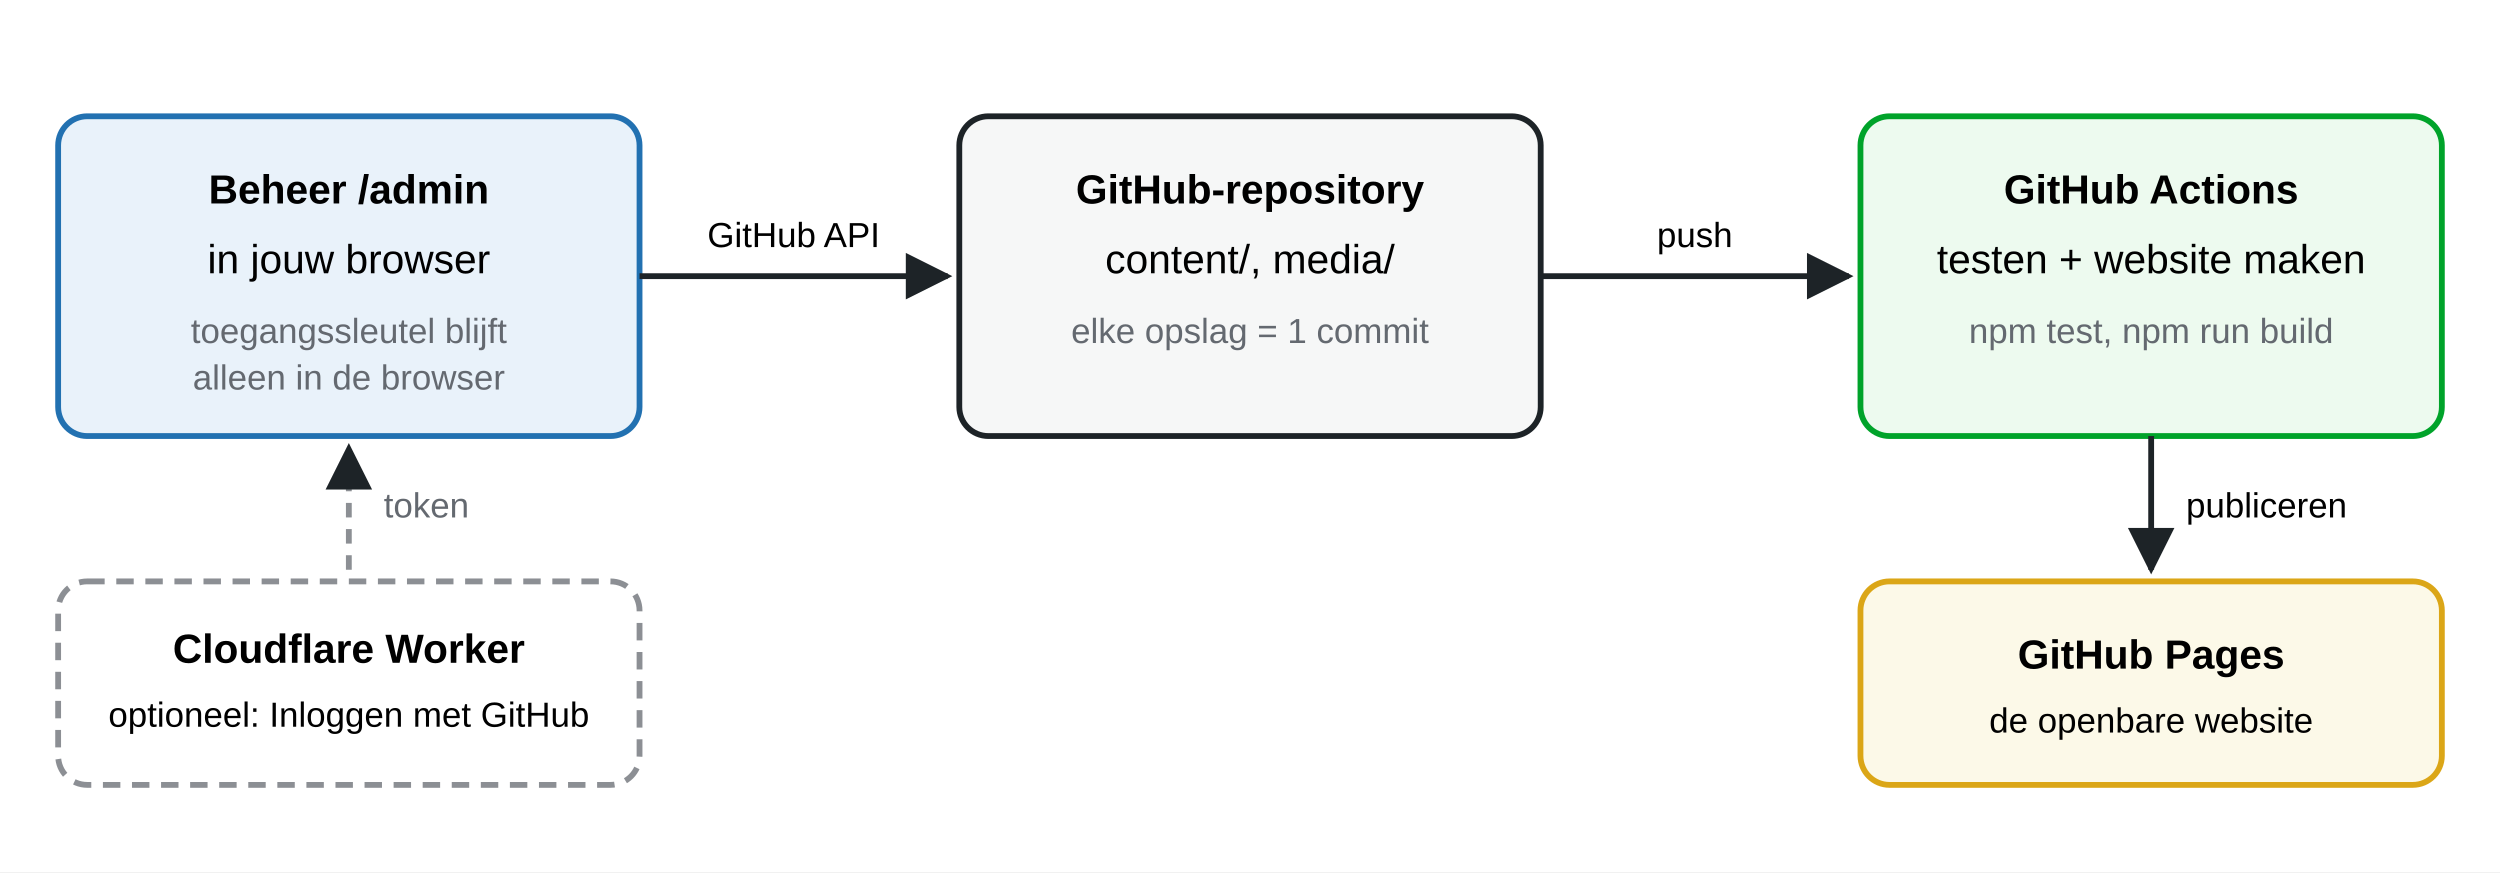
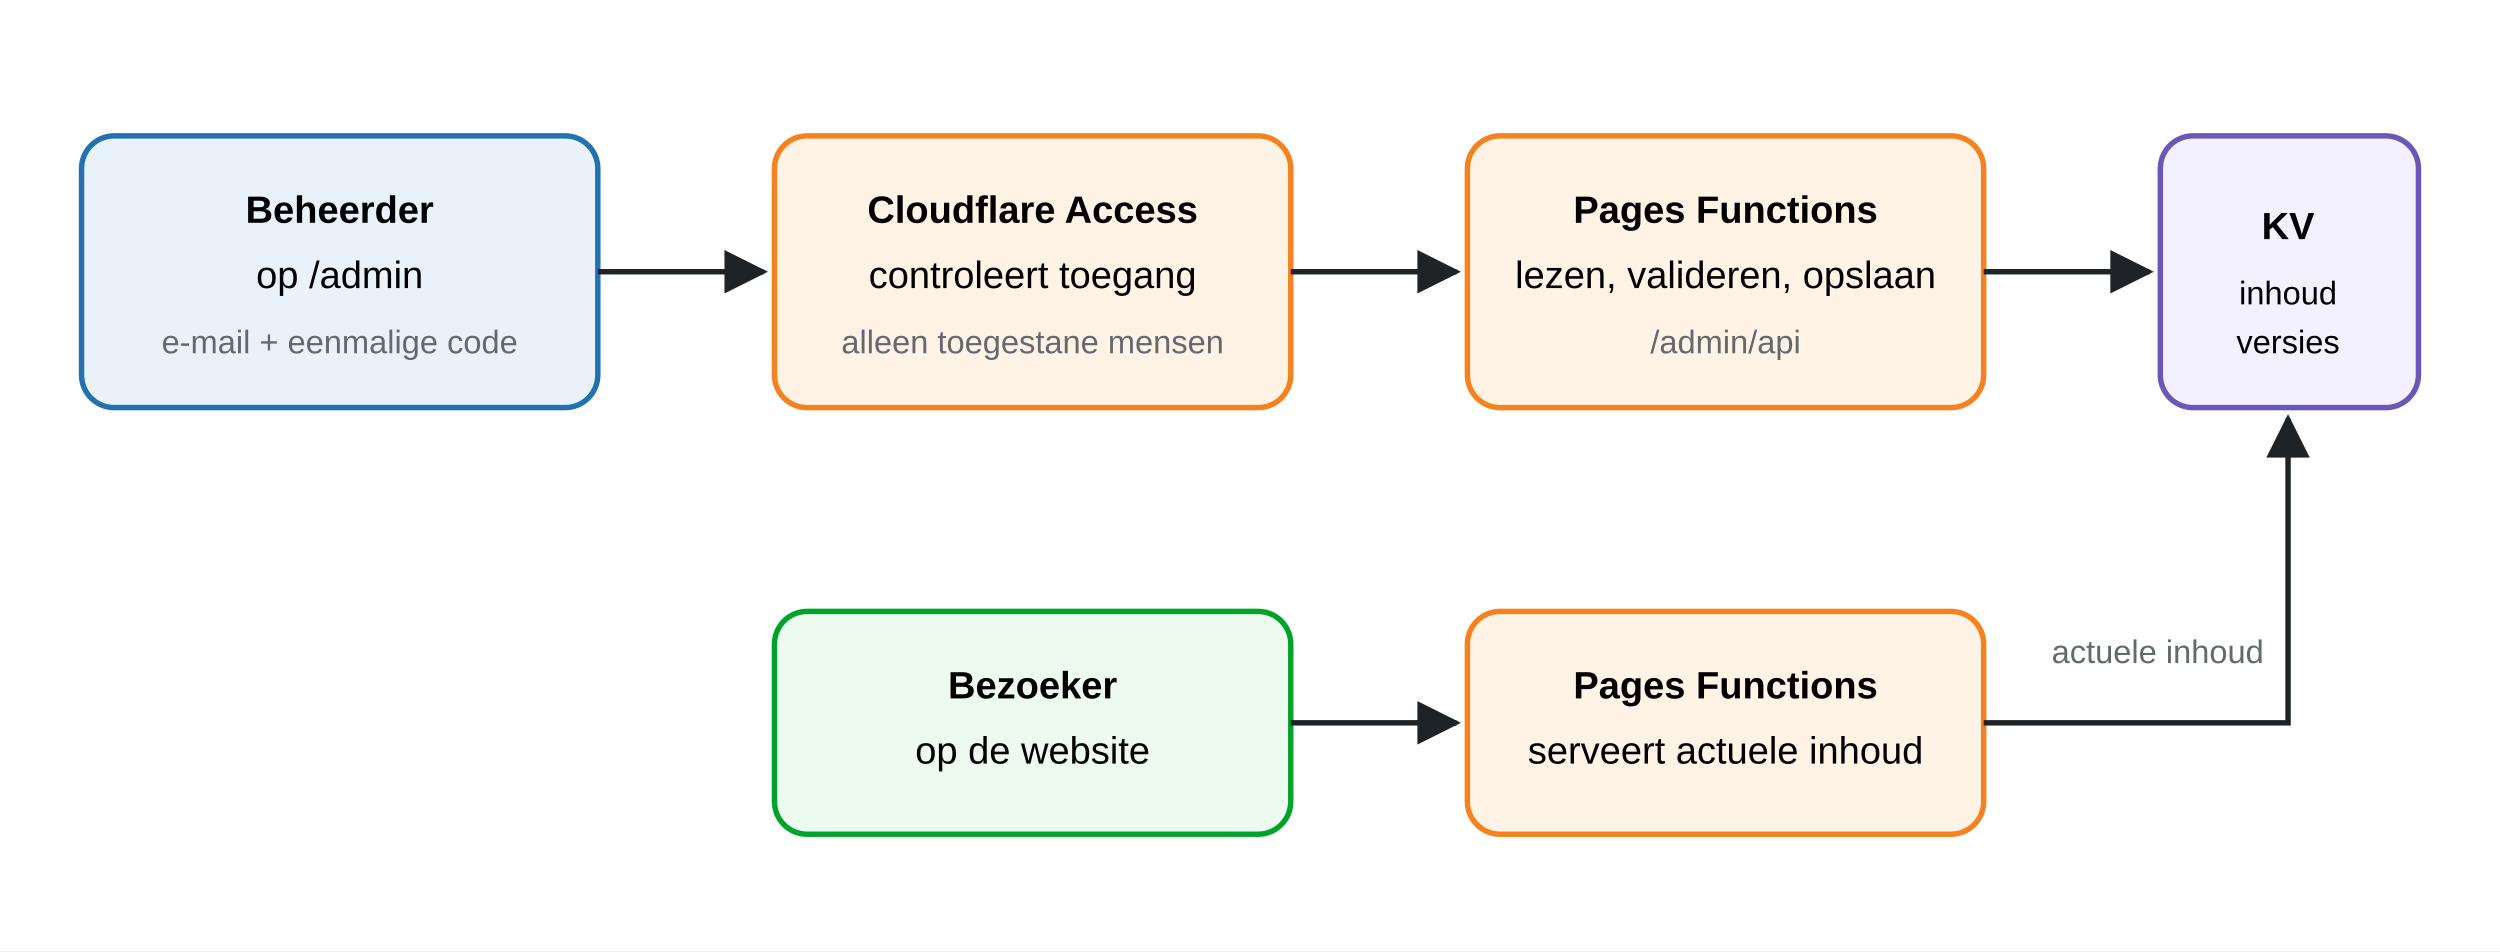
- <svg xmlns="http://www.w3.org/2000/svg" viewBox="0 0 860 300" font-family="Segoe UI, Arial, sans-serif" font-size="14">
-   <rect width="860" height="300" fill="#ffffff" />
+ <svg xmlns="http://www.w3.org/2000/svg" viewBox="0 0 920 350" font-family="Segoe UI, Arial, sans-serif" font-size="14">
+   <rect width="920" height="350" fill="#ffffff" />
  <defs>
    <marker id="pijl" viewBox="0 0 10 10" refX="9" refY="5" markerWidth="8" markerHeight="8" orient="auto">
      <path d="M0 0 L10 5 L0 10 z" fill="#1d2327" />
    </marker>
  </defs>
-   <rect x="20" y="40" width="200" height="110" rx="10" fill="#e9f2fa" stroke="#2271b1" stroke-width="2" />
-   <text x="120" y="70" text-anchor="middle" font-weight="700">Beheer /admin</text>
-   <text x="120" y="94" text-anchor="middle">in jouw browser</text>
-   <text x="120" y="118" text-anchor="middle" font-size="12" fill="#646970">toegangssleutel blijft</text>
-   <text x="120" y="134" text-anchor="middle" font-size="12" fill="#646970">alleen in de browser</text>
-   <rect x="330" y="40" width="200" height="110" rx="10" fill="#f6f7f7" stroke="#1d2327" stroke-width="2" />
-   <text x="430" y="70" text-anchor="middle" font-weight="700">GitHub-repository</text>
-   <text x="430" y="94" text-anchor="middle">content/, media/</text>
-   <text x="430" y="118" text-anchor="middle" font-size="12" fill="#646970">elke opslag = 1 commit</text>
-   <rect x="640" y="40" width="200" height="110" rx="10" fill="#edfaef" stroke="#00a32a" stroke-width="2" />
-   <text x="740" y="70" text-anchor="middle" font-weight="700">GitHub Actions</text>
-   <text x="740" y="94" text-anchor="middle">testen + website maken</text>
-   <text x="740" y="118" text-anchor="middle" font-size="12" fill="#646970">npm test, npm run build</text>
-   <rect x="640" y="200" width="200" height="70" rx="10" fill="#fcf9e8" stroke="#dba617" stroke-width="2" />
-   <text x="740" y="230" text-anchor="middle" font-weight="700">GitHub Pages</text>
-   <text x="740" y="252" text-anchor="middle" font-size="12">de openbare website</text>
-   <rect x="20" y="200" width="200" height="70" rx="10" fill="#fff" stroke="#8c8f94" stroke-width="2" stroke-dasharray="6 4" />
-   <text x="120" y="228" text-anchor="middle" font-weight="700">Cloudflare Worker</text>
-   <text x="120" y="250" text-anchor="middle" font-size="12">optioneel: Inloggen met GitHub</text>
-   <line x1="220" y1="95" x2="326" y2="95" stroke="#1d2327" stroke-width="2" marker-end="url(#pijl)" />
-   <text x="273" y="85" text-anchor="middle" font-size="12">GitHub API</text>
-   <line x1="530" y1="95" x2="636" y2="95" stroke="#1d2327" stroke-width="2" marker-end="url(#pijl)" />
-   <text x="583" y="85" text-anchor="middle" font-size="12">push</text>
-   <line x1="740" y1="150" x2="740" y2="196" stroke="#1d2327" stroke-width="2" marker-end="url(#pijl)" />
-   <text x="752" y="178" font-size="12">publiceren</text>
-   <line x1="120" y1="196" x2="120" y2="154" stroke="#8c8f94" stroke-width="2" stroke-dasharray="5 4" marker-end="url(#pijl)" />
-   <text x="132" y="178" font-size="12" fill="#646970">token</text>
+   <rect x="30" y="50" width="190" height="100" rx="12" fill="#e9f2fa" stroke="#2271b1" stroke-width="2" />
+   <text x="125" y="82" text-anchor="middle" font-weight="700">Beheerder</text>
+   <text x="125" y="106" text-anchor="middle">op /admin</text>
+   <text x="125" y="130" text-anchor="middle" font-size="12" fill="#646970">e-mail + eenmalige code</text>
+   <rect x="285" y="50" width="190" height="100" rx="12" fill="#fff3e6" stroke="#f6821f" stroke-width="2" />
+   <text x="380" y="82" text-anchor="middle" font-weight="700">Cloudflare Access</text>
+   <text x="380" y="106" text-anchor="middle">controleert toegang</text>
+   <text x="380" y="130" text-anchor="middle" font-size="12" fill="#646970">alleen toegestane mensen</text>
+   <rect x="540" y="50" width="190" height="100" rx="12" fill="#fff3e6" stroke="#f6821f" stroke-width="2" />
+   <text x="635" y="82" text-anchor="middle" font-weight="700">Pages Functions</text>
+   <text x="635" y="106" text-anchor="middle">lezen, valideren, opslaan</text>
+   <text x="635" y="130" text-anchor="middle" font-size="12" fill="#646970">/admin/api</text>
+   <rect x="795" y="50" width="95" height="100" rx="12" fill="#f3f0ff" stroke="#6b57b7" stroke-width="2" />
+   <text x="842" y="88" text-anchor="middle" font-weight="700">KV</text>
+   <text x="842" y="112" text-anchor="middle" font-size="12">inhoud</text>
+   <text x="842" y="130" text-anchor="middle" font-size="12">versies</text>
+   <rect x="285" y="225" width="190" height="82" rx="12" fill="#edfaef" stroke="#00a32a" stroke-width="2" />
+   <text x="380" y="257" text-anchor="middle" font-weight="700">Bezoeker</text>
+   <text x="380" y="281" text-anchor="middle">op de website</text>
+   <rect x="540" y="225" width="190" height="82" rx="12" fill="#fff3e6" stroke="#f6821f" stroke-width="2" />
+   <text x="635" y="257" text-anchor="middle" font-weight="700">Pages Functions</text>
+   <text x="635" y="281" text-anchor="middle">serveert actuele inhoud</text>
+   <line x1="220" y1="100" x2="281" y2="100" stroke="#1d2327" stroke-width="2" marker-end="url(#pijl)" />
+   <line x1="475" y1="100" x2="536" y2="100" stroke="#1d2327" stroke-width="2" marker-end="url(#pijl)" />
+   <line x1="730" y1="100" x2="791" y2="100" stroke="#1d2327" stroke-width="2" marker-end="url(#pijl)" />
+   <line x1="475" y1="266" x2="536" y2="266" stroke="#1d2327" stroke-width="2" marker-end="url(#pijl)" />
+   <path d="M730 266 H842 V154" fill="none" stroke="#1d2327" stroke-width="2" marker-end="url(#pijl)" />
+   <text x="755" y="244" font-size="12" fill="#646970">actuele inhoud</text>
</svg>
